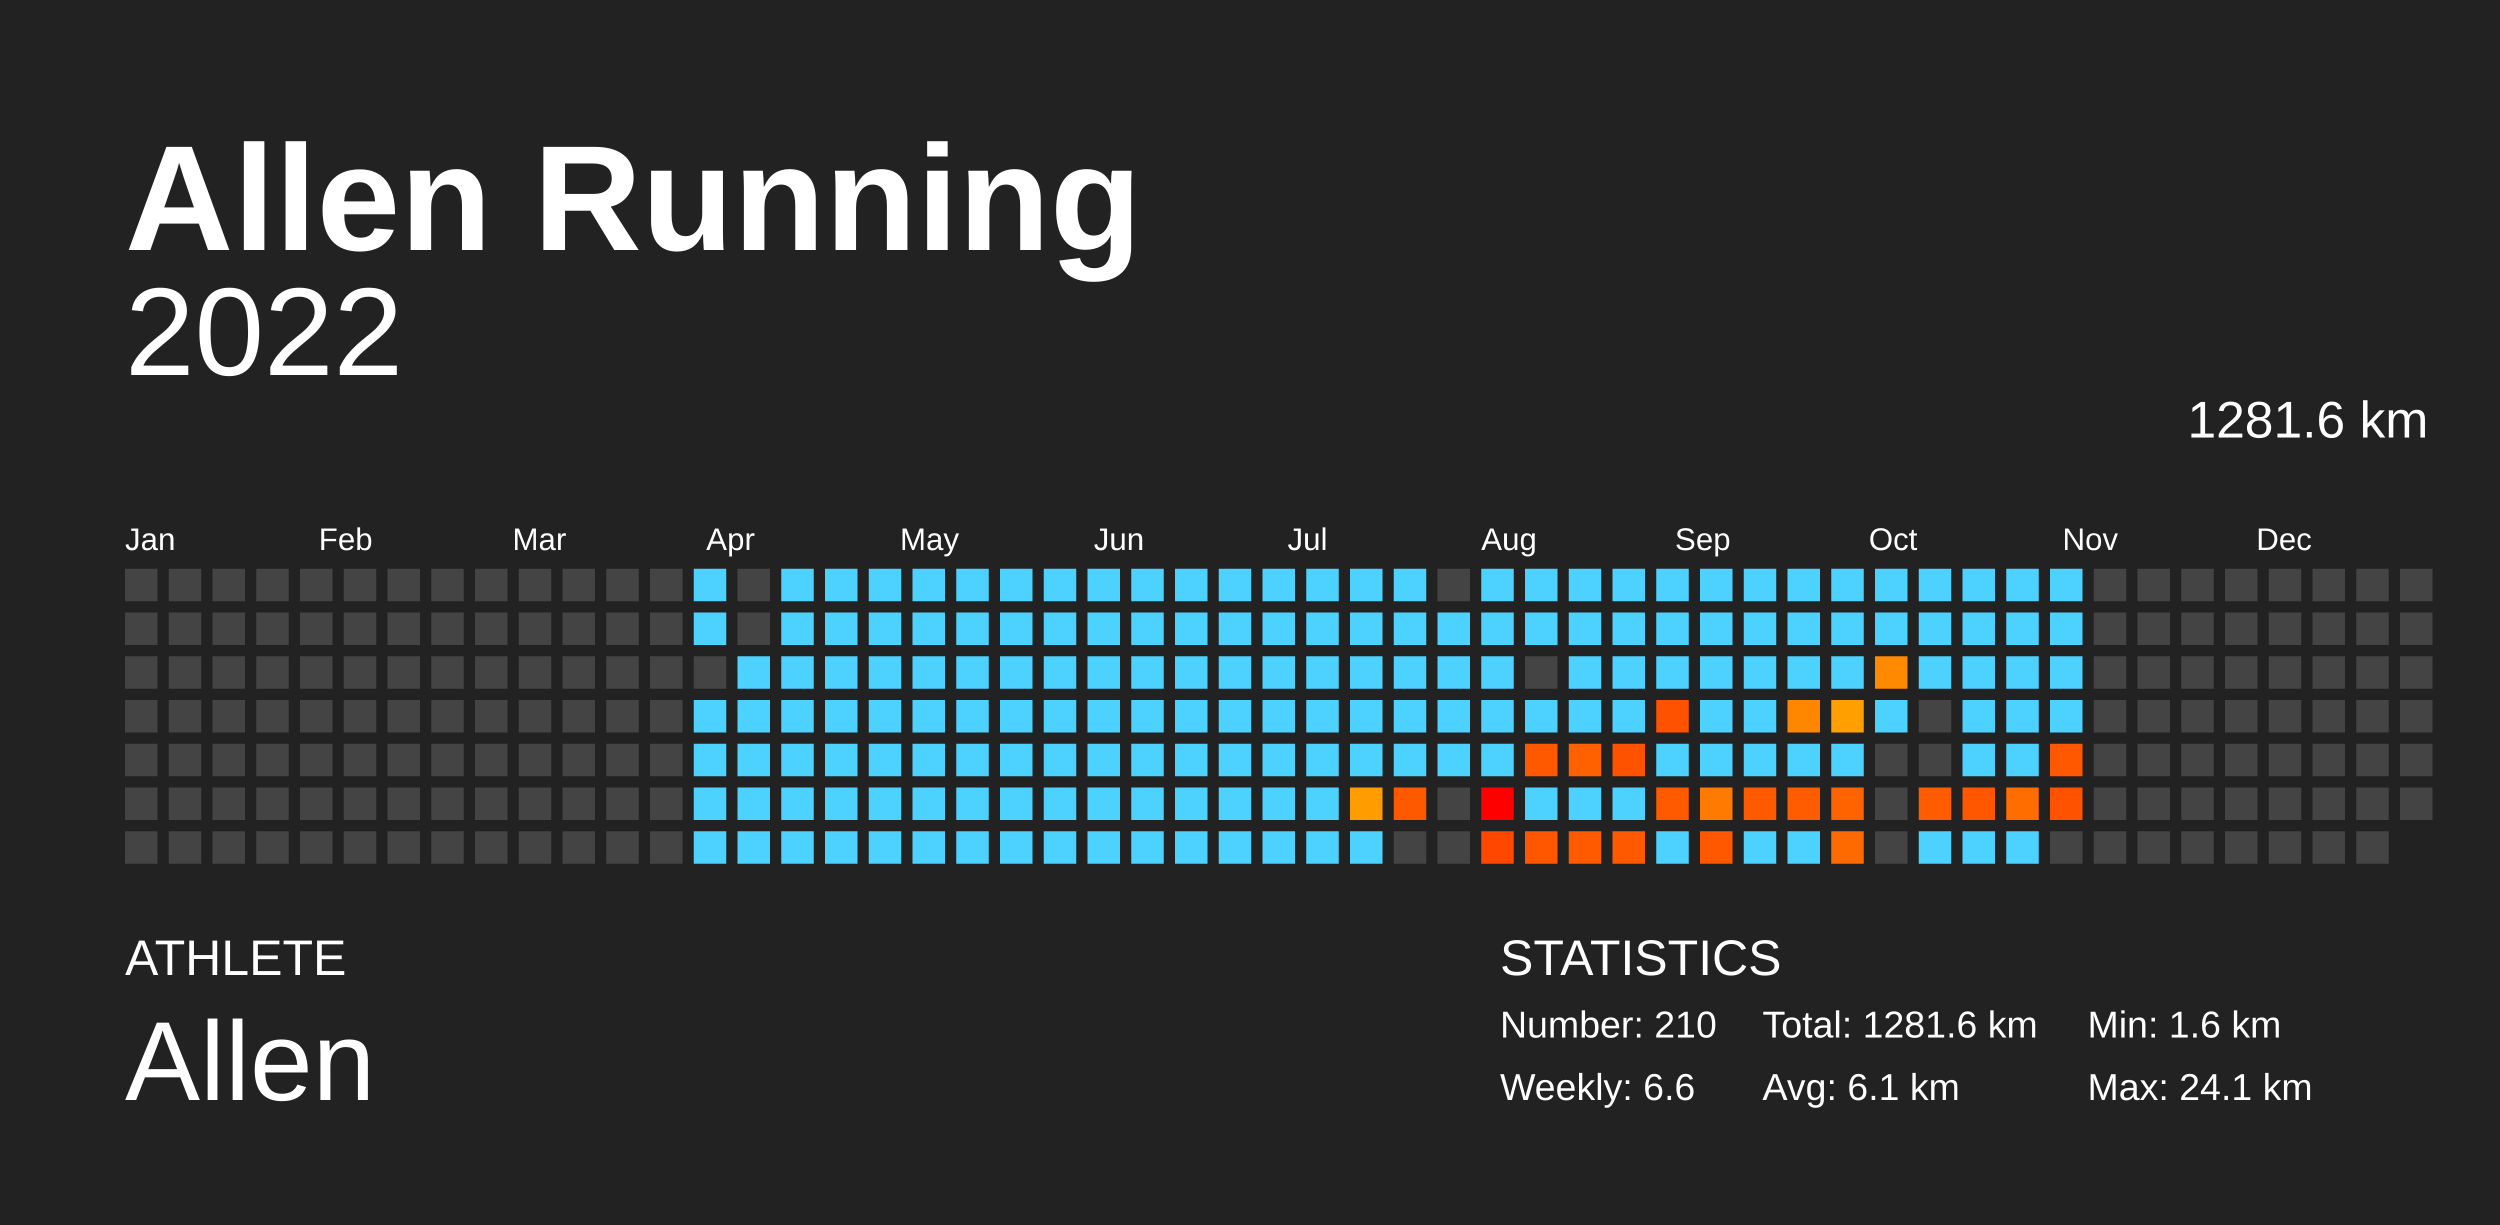
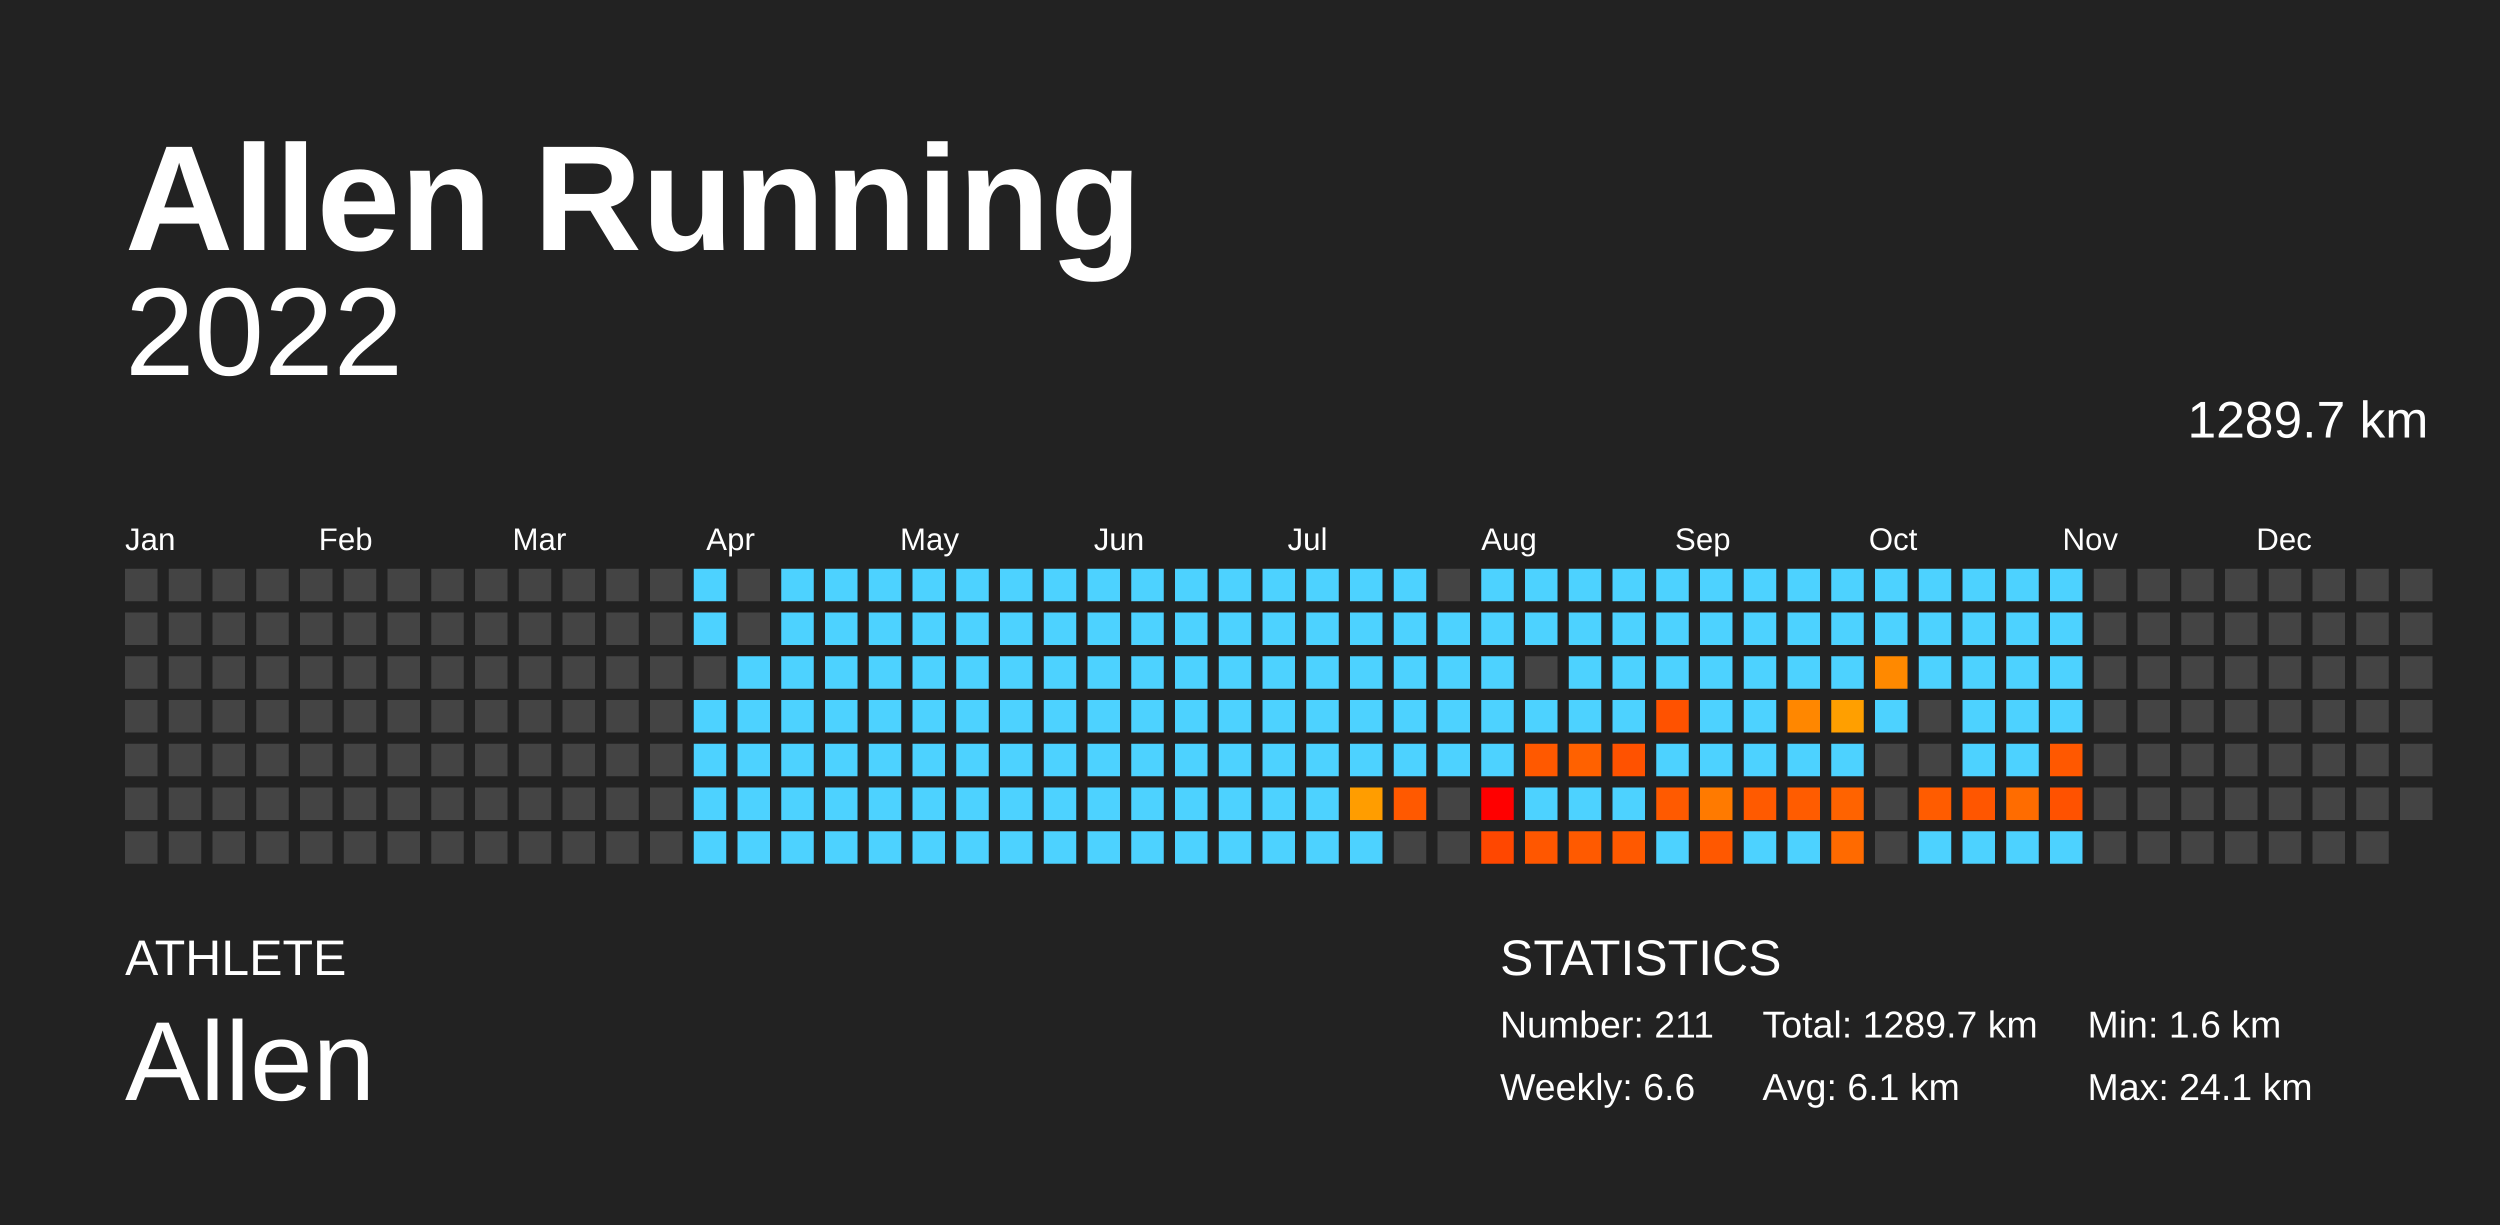
<svg xmlns="http://www.w3.org/2000/svg" baseProfile="full" height="98mm" version="1.1" viewBox="0,0,200,98" width="200mm">
  <defs />
  <rect fill="#222222" height="98" width="200" x="0" y="0" />
  <text fill="#FFFFFF" style="font-size:12px; font-family:Arial; font-weight:bold;" x="10" y="20">Allen Running</text>
  <text fill="#FFFFFF" style="font-size:4px; font-family:Arial" x="10" y="78">ATHLETE</text>
  <text fill="#FFFFFF" style="font-size:9px; font-family:Arial" x="10" y="88">Allen</text>
  <text fill="#FFFFFF" style="font-size:4px; font-family:Arial" x="120" y="78">STATISTICS</text>
-   <text fill="#FFFFFF" style="font-size:3px; font-family:Arial" x="120" y="83">Number: 210</text>
+   <text fill="#FFFFFF" style="font-size:3px; font-family:Arial" x="120" y="83">Number: 211</text>
  <text fill="#FFFFFF" style="font-size:3px; font-family:Arial" x="120" y="88">Weekly: 6.6</text>
-   <text fill="#FFFFFF" style="font-size:3px; font-family:Arial" x="141" y="83">Total: 1281.6 km</text>
+   <text fill="#FFFFFF" style="font-size:3px; font-family:Arial" x="141" y="83">Total: 1289.7 km</text>
  <text fill="#FFFFFF" style="font-size:3px; font-family:Arial" x="141" y="88">Avg: 6.1 km</text>
  <text fill="#FFFFFF" style="font-size:3px; font-family:Arial" x="167" y="83">Min: 1.6 km</text>
  <text fill="#FFFFFF" style="font-size:3px; font-family:Arial" x="167" y="88">Max: 24.1 km</text>
  <text alignment-baseline="hanging" fill="#FFFFFF" style="font-size:10.0px; font-family:Arial;" x="10" y="30">2022</text>
-   <text alignment-baseline="hanging" fill="#FFFFFF" style="font-size:4.125px; font-family:Arial;" x="175" y="35">1281.6 km</text>
+   <text alignment-baseline="hanging" fill="#FFFFFF" style="font-size:4.125px; font-family:Arial;" x="175" y="35">1289.7 km</text>
  <text fill="#FFFFFF" style="font-size:2.5px; font-family:Arial" x="10.0" y="44">Jan</text>
  <text fill="#FFFFFF" style="font-size:2.5px; font-family:Arial" x="25.5" y="44">Feb</text>
  <text fill="#FFFFFF" style="font-size:2.5px; font-family:Arial" x="41.0" y="44">Mar</text>
  <text fill="#FFFFFF" style="font-size:2.5px; font-family:Arial" x="56.5" y="44">Apr</text>
  <text fill="#FFFFFF" style="font-size:2.5px; font-family:Arial" x="72.0" y="44">May</text>
  <text fill="#FFFFFF" style="font-size:2.5px; font-family:Arial" x="87.5" y="44">Jun</text>
  <text fill="#FFFFFF" style="font-size:2.5px; font-family:Arial" x="103.0" y="44">Jul</text>
  <text fill="#FFFFFF" style="font-size:2.5px; font-family:Arial" x="118.5" y="44">Aug</text>
  <text fill="#FFFFFF" style="font-size:2.5px; font-family:Arial" x="134.0" y="44">Sep</text>
  <text fill="#FFFFFF" style="font-size:2.5px; font-family:Arial" x="149.5" y="44">Oct</text>
  <text fill="#FFFFFF" style="font-size:2.5px; font-family:Arial" x="165.0" y="44">Nov</text>
  <text fill="#FFFFFF" style="font-size:2.5px; font-family:Arial" x="180.5" y="44">Dec</text>
  <rect fill="#444444" height="2.6" width="2.6" x="10.0" y="45.5" />
  <rect fill="#444444" height="2.6" width="2.6" x="10.0" y="49.0" />
  <rect fill="#444444" height="2.6" width="2.6" x="10.0" y="52.5" />
  <rect fill="#444444" height="2.6" width="2.6" x="10.0" y="56.0" />
  <rect fill="#444444" height="2.6" width="2.6" x="10.0" y="59.5" />
  <rect fill="#444444" height="2.6" width="2.6" x="10.0" y="63.0" />
  <rect fill="#444444" height="2.6" width="2.6" x="10.0" y="66.5" />
  <rect fill="#444444" height="2.6" width="2.6" x="13.5" y="45.5" />
  <rect fill="#444444" height="2.6" width="2.6" x="13.5" y="49.0" />
  <rect fill="#444444" height="2.6" width="2.6" x="13.5" y="52.5" />
  <rect fill="#444444" height="2.6" width="2.6" x="13.5" y="56.0" />
  <rect fill="#444444" height="2.6" width="2.6" x="13.5" y="59.5" />
  <rect fill="#444444" height="2.6" width="2.6" x="13.5" y="63.0" />
  <rect fill="#444444" height="2.6" width="2.6" x="13.5" y="66.5" />
  <rect fill="#444444" height="2.6" width="2.6" x="17.0" y="45.5" />
  <rect fill="#444444" height="2.6" width="2.6" x="17.0" y="49.0" />
  <rect fill="#444444" height="2.6" width="2.6" x="17.0" y="52.5" />
  <rect fill="#444444" height="2.6" width="2.6" x="17.0" y="56.0" />
  <rect fill="#444444" height="2.6" width="2.6" x="17.0" y="59.5" />
  <rect fill="#444444" height="2.6" width="2.6" x="17.0" y="63.0" />
  <rect fill="#444444" height="2.6" width="2.6" x="17.0" y="66.5" />
  <rect fill="#444444" height="2.6" width="2.6" x="20.5" y="45.5" />
  <rect fill="#444444" height="2.6" width="2.6" x="20.5" y="49.0" />
  <rect fill="#444444" height="2.6" width="2.6" x="20.5" y="52.5" />
  <rect fill="#444444" height="2.6" width="2.6" x="20.5" y="56.0" />
  <rect fill="#444444" height="2.6" width="2.6" x="20.5" y="59.5" />
  <rect fill="#444444" height="2.6" width="2.6" x="20.5" y="63.0" />
  <rect fill="#444444" height="2.6" width="2.6" x="20.5" y="66.5" />
  <rect fill="#444444" height="2.6" width="2.6" x="24.0" y="45.5" />
  <rect fill="#444444" height="2.6" width="2.6" x="24.0" y="49.0" />
  <rect fill="#444444" height="2.6" width="2.6" x="24.0" y="52.5" />
  <rect fill="#444444" height="2.6" width="2.6" x="24.0" y="56.0" />
  <rect fill="#444444" height="2.6" width="2.6" x="24.0" y="59.5" />
  <rect fill="#444444" height="2.6" width="2.6" x="24.0" y="63.0" />
  <rect fill="#444444" height="2.6" width="2.6" x="24.0" y="66.5" />
  <rect fill="#444444" height="2.6" width="2.6" x="27.5" y="45.5" />
  <rect fill="#444444" height="2.6" width="2.6" x="27.5" y="49.0" />
  <rect fill="#444444" height="2.6" width="2.6" x="27.5" y="52.5" />
  <rect fill="#444444" height="2.6" width="2.6" x="27.5" y="56.0" />
  <rect fill="#444444" height="2.6" width="2.6" x="27.5" y="59.5" />
  <rect fill="#444444" height="2.6" width="2.6" x="27.5" y="63.0" />
  <rect fill="#444444" height="2.6" width="2.6" x="27.5" y="66.5" />
  <rect fill="#444444" height="2.6" width="2.6" x="31.0" y="45.5" />
  <rect fill="#444444" height="2.6" width="2.6" x="31.0" y="49.0" />
  <rect fill="#444444" height="2.6" width="2.6" x="31.0" y="52.5" />
  <rect fill="#444444" height="2.6" width="2.6" x="31.0" y="56.0" />
  <rect fill="#444444" height="2.6" width="2.6" x="31.0" y="59.5" />
  <rect fill="#444444" height="2.6" width="2.6" x="31.0" y="63.0" />
  <rect fill="#444444" height="2.6" width="2.6" x="31.0" y="66.5" />
  <rect fill="#444444" height="2.6" width="2.6" x="34.5" y="45.5" />
  <rect fill="#444444" height="2.6" width="2.6" x="34.5" y="49.0" />
  <rect fill="#444444" height="2.6" width="2.6" x="34.5" y="52.5" />
  <rect fill="#444444" height="2.6" width="2.6" x="34.5" y="56.0" />
  <rect fill="#444444" height="2.6" width="2.6" x="34.5" y="59.5" />
  <rect fill="#444444" height="2.6" width="2.6" x="34.5" y="63.0" />
  <rect fill="#444444" height="2.6" width="2.6" x="34.5" y="66.5" />
  <rect fill="#444444" height="2.6" width="2.6" x="38.0" y="45.5" />
  <rect fill="#444444" height="2.6" width="2.6" x="38.0" y="49.0" />
  <rect fill="#444444" height="2.6" width="2.6" x="38.0" y="52.5" />
  <rect fill="#444444" height="2.6" width="2.6" x="38.0" y="56.0" />
  <rect fill="#444444" height="2.6" width="2.6" x="38.0" y="59.5" />
  <rect fill="#444444" height="2.6" width="2.6" x="38.0" y="63.0" />
  <rect fill="#444444" height="2.6" width="2.6" x="38.0" y="66.5" />
  <rect fill="#444444" height="2.6" width="2.6" x="41.5" y="45.5" />
  <rect fill="#444444" height="2.6" width="2.6" x="41.5" y="49.0" />
  <rect fill="#444444" height="2.6" width="2.6" x="41.5" y="52.5" />
  <rect fill="#444444" height="2.6" width="2.6" x="41.5" y="56.0" />
  <rect fill="#444444" height="2.6" width="2.6" x="41.5" y="59.5" />
  <rect fill="#444444" height="2.6" width="2.6" x="41.5" y="63.0" />
  <rect fill="#444444" height="2.6" width="2.6" x="41.5" y="66.5" />
  <rect fill="#444444" height="2.6" width="2.6" x="45.0" y="45.5" />
  <rect fill="#444444" height="2.6" width="2.6" x="45.0" y="49.0" />
  <rect fill="#444444" height="2.6" width="2.6" x="45.0" y="52.5" />
  <rect fill="#444444" height="2.6" width="2.6" x="45.0" y="56.0" />
  <rect fill="#444444" height="2.6" width="2.6" x="45.0" y="59.5" />
  <rect fill="#444444" height="2.6" width="2.6" x="45.0" y="63.0" />
  <rect fill="#444444" height="2.6" width="2.6" x="45.0" y="66.5" />
  <rect fill="#444444" height="2.6" width="2.6" x="48.5" y="45.5" />
  <rect fill="#444444" height="2.6" width="2.6" x="48.5" y="49.0" />
  <rect fill="#444444" height="2.6" width="2.6" x="48.5" y="52.5" />
  <rect fill="#444444" height="2.6" width="2.6" x="48.5" y="56.0" />
  <rect fill="#444444" height="2.6" width="2.6" x="48.5" y="59.5" />
  <rect fill="#444444" height="2.6" width="2.6" x="48.5" y="63.0" />
  <rect fill="#444444" height="2.6" width="2.6" x="48.5" y="66.5" />
  <rect fill="#444444" height="2.6" width="2.6" x="52.0" y="45.5" />
  <rect fill="#444444" height="2.6" width="2.6" x="52.0" y="49.0" />
  <rect fill="#444444" height="2.6" width="2.6" x="52.0" y="52.5" />
  <rect fill="#444444" height="2.6" width="2.6" x="52.0" y="56.0" />
  <rect fill="#444444" height="2.6" width="2.6" x="52.0" y="59.5" />
  <rect fill="#444444" height="2.6" width="2.6" x="52.0" y="63.0" />
  <rect fill="#444444" height="2.6" width="2.6" x="52.0" y="66.5" />
  <rect fill="#4dd2ff" height="2.6" width="2.6" x="55.5" y="45.5" />
  <rect fill="#4dd2ff" height="2.6" width="2.6" x="55.5" y="49.0" />
  <rect fill="#444444" height="2.6" width="2.6" x="55.5" y="52.5" />
  <rect fill="#4dd2ff" height="2.6" width="2.6" x="55.5" y="56.0" />
  <rect fill="#4dd2ff" height="2.6" width="2.6" x="55.5" y="59.5" />
  <rect fill="#4dd2ff" height="2.6" width="2.6" x="55.5" y="63.0" />
  <rect fill="#4dd2ff" height="2.6" width="2.6" x="55.5" y="66.5" />
  <rect fill="#444444" height="2.6" width="2.6" x="59.0" y="45.5" />
  <rect fill="#444444" height="2.6" width="2.6" x="59.0" y="49.0" />
  <rect fill="#4dd2ff" height="2.6" width="2.6" x="59.0" y="52.5" />
  <rect fill="#4dd2ff" height="2.6" width="2.6" x="59.0" y="56.0" />
  <rect fill="#4dd2ff" height="2.6" width="2.6" x="59.0" y="59.5" />
  <rect fill="#4dd2ff" height="2.6" width="2.6" x="59.0" y="63.0" />
  <rect fill="#4dd2ff" height="2.6" width="2.6" x="59.0" y="66.5" />
  <rect fill="#4dd2ff" height="2.6" width="2.6" x="62.5" y="45.5" />
  <rect fill="#4dd2ff" height="2.6" width="2.6" x="62.5" y="49.0" />
  <rect fill="#4dd2ff" height="2.6" width="2.6" x="62.5" y="52.5" />
  <rect fill="#4dd2ff" height="2.6" width="2.6" x="62.5" y="56.0" />
  <rect fill="#4dd2ff" height="2.6" width="2.6" x="62.5" y="59.5" />
  <rect fill="#4dd2ff" height="2.6" width="2.6" x="62.5" y="63.0" />
  <rect fill="#4dd2ff" height="2.6" width="2.6" x="62.5" y="66.5" />
  <rect fill="#4dd2ff" height="2.6" width="2.6" x="66.0" y="45.5" />
  <rect fill="#4dd2ff" height="2.6" width="2.6" x="66.0" y="49.0" />
  <rect fill="#4dd2ff" height="2.6" width="2.6" x="66.0" y="52.5" />
  <rect fill="#4dd2ff" height="2.6" width="2.6" x="66.0" y="56.0" />
  <rect fill="#4dd2ff" height="2.6" width="2.6" x="66.0" y="59.5" />
  <rect fill="#4dd2ff" height="2.6" width="2.6" x="66.0" y="63.0" />
  <rect fill="#4dd2ff" height="2.6" width="2.6" x="66.0" y="66.5" />
  <rect fill="#4dd2ff" height="2.6" width="2.6" x="69.5" y="45.5" />
  <rect fill="#4dd2ff" height="2.6" width="2.6" x="69.5" y="49.0" />
  <rect fill="#4dd2ff" height="2.6" width="2.6" x="69.5" y="52.5" />
  <rect fill="#4dd2ff" height="2.6" width="2.6" x="69.5" y="56.0" />
  <rect fill="#4dd2ff" height="2.6" width="2.6" x="69.5" y="59.5" />
  <rect fill="#4dd2ff" height="2.6" width="2.6" x="69.5" y="63.0" />
  <rect fill="#4dd2ff" height="2.6" width="2.6" x="69.5" y="66.5" />
  <rect fill="#4dd2ff" height="2.6" width="2.6" x="73.0" y="45.5" />
  <rect fill="#4dd2ff" height="2.6" width="2.6" x="73.0" y="49.0" />
  <rect fill="#4dd2ff" height="2.6" width="2.6" x="73.0" y="52.5" />
  <rect fill="#4dd2ff" height="2.6" width="2.6" x="73.0" y="56.0" />
  <rect fill="#4dd2ff" height="2.6" width="2.6" x="73.0" y="59.5" />
  <rect fill="#4dd2ff" height="2.6" width="2.6" x="73.0" y="63.0" />
  <rect fill="#4dd2ff" height="2.6" width="2.6" x="73.0" y="66.5" />
  <rect fill="#4dd2ff" height="2.6" width="2.6" x="76.5" y="45.5" />
  <rect fill="#4dd2ff" height="2.6" width="2.6" x="76.5" y="49.0" />
  <rect fill="#4dd2ff" height="2.6" width="2.6" x="76.5" y="52.5" />
  <rect fill="#4dd2ff" height="2.6" width="2.6" x="76.5" y="56.0" />
  <rect fill="#4dd2ff" height="2.6" width="2.6" x="76.5" y="59.5" />
  <rect fill="#4dd2ff" height="2.6" width="2.6" x="76.5" y="63.0" />
  <rect fill="#4dd2ff" height="2.6" width="2.6" x="76.5" y="66.5" />
  <rect fill="#4dd2ff" height="2.6" width="2.6" x="80.0" y="45.5" />
  <rect fill="#4dd2ff" height="2.6" width="2.6" x="80.0" y="49.0" />
  <rect fill="#4dd2ff" height="2.6" width="2.6" x="80.0" y="52.5" />
  <rect fill="#4dd2ff" height="2.6" width="2.6" x="80.0" y="56.0" />
  <rect fill="#4dd2ff" height="2.6" width="2.6" x="80.0" y="59.5" />
  <rect fill="#4dd2ff" height="2.6" width="2.6" x="80.0" y="63.0" />
  <rect fill="#4dd2ff" height="2.6" width="2.6" x="80.0" y="66.5" />
  <rect fill="#4dd2ff" height="2.6" width="2.6" x="83.5" y="45.5" />
  <rect fill="#4dd2ff" height="2.6" width="2.6" x="83.5" y="49.0" />
  <rect fill="#4dd2ff" height="2.6" width="2.6" x="83.5" y="52.5" />
  <rect fill="#4dd2ff" height="2.6" width="2.6" x="83.5" y="56.0" />
  <rect fill="#4dd2ff" height="2.6" width="2.6" x="83.5" y="59.5" />
  <rect fill="#4dd2ff" height="2.6" width="2.6" x="83.5" y="63.0" />
  <rect fill="#4dd2ff" height="2.6" width="2.6" x="83.5" y="66.5" />
  <rect fill="#4dd2ff" height="2.6" width="2.6" x="87.0" y="45.5" />
  <rect fill="#4dd2ff" height="2.6" width="2.6" x="87.0" y="49.0" />
  <rect fill="#4dd2ff" height="2.6" width="2.6" x="87.0" y="52.5" />
  <rect fill="#4dd2ff" height="2.6" width="2.6" x="87.0" y="56.0" />
  <rect fill="#4dd2ff" height="2.6" width="2.6" x="87.0" y="59.5" />
  <rect fill="#4dd2ff" height="2.6" width="2.6" x="87.0" y="63.0" />
  <rect fill="#4dd2ff" height="2.6" width="2.6" x="87.0" y="66.5" />
  <rect fill="#4dd2ff" height="2.6" width="2.6" x="90.5" y="45.5" />
  <rect fill="#4dd2ff" height="2.6" width="2.6" x="90.5" y="49.0" />
  <rect fill="#4dd2ff" height="2.6" width="2.6" x="90.5" y="52.5" />
  <rect fill="#4dd2ff" height="2.6" width="2.6" x="90.5" y="56.0" />
  <rect fill="#4dd2ff" height="2.6" width="2.6" x="90.5" y="59.5" />
  <rect fill="#4dd2ff" height="2.6" width="2.6" x="90.5" y="63.0" />
  <rect fill="#4dd2ff" height="2.6" width="2.6" x="90.5" y="66.5" />
  <rect fill="#4dd2ff" height="2.6" width="2.6" x="94.0" y="45.5" />
  <rect fill="#4dd2ff" height="2.6" width="2.6" x="94.0" y="49.0" />
  <rect fill="#4dd2ff" height="2.6" width="2.6" x="94.0" y="52.5" />
  <rect fill="#4dd2ff" height="2.6" width="2.6" x="94.0" y="56.0" />
  <rect fill="#4dd2ff" height="2.6" width="2.6" x="94.0" y="59.5" />
  <rect fill="#4dd2ff" height="2.6" width="2.6" x="94.0" y="63.0" />
  <rect fill="#4dd2ff" height="2.6" width="2.6" x="94.0" y="66.5" />
  <rect fill="#4dd2ff" height="2.6" width="2.6" x="97.5" y="45.5" />
  <rect fill="#4dd2ff" height="2.6" width="2.6" x="97.5" y="49.0" />
  <rect fill="#4dd2ff" height="2.6" width="2.6" x="97.5" y="52.5" />
  <rect fill="#4dd2ff" height="2.6" width="2.6" x="97.5" y="56.0" />
  <rect fill="#4dd2ff" height="2.6" width="2.6" x="97.5" y="59.5" />
  <rect fill="#4dd2ff" height="2.6" width="2.6" x="97.5" y="63.0" />
  <rect fill="#4dd2ff" height="2.6" width="2.6" x="97.5" y="66.5" />
  <rect fill="#4dd2ff" height="2.6" width="2.6" x="101.0" y="45.5" />
  <rect fill="#4dd2ff" height="2.6" width="2.6" x="101.0" y="49.0" />
  <rect fill="#4dd2ff" height="2.6" width="2.6" x="101.0" y="52.5" />
  <rect fill="#4dd2ff" height="2.6" width="2.6" x="101.0" y="56.0" />
  <rect fill="#4dd2ff" height="2.6" width="2.6" x="101.0" y="59.5" />
  <rect fill="#4dd2ff" height="2.6" width="2.6" x="101.0" y="63.0" />
  <rect fill="#4dd2ff" height="2.6" width="2.6" x="101.0" y="66.5" />
  <rect fill="#4dd2ff" height="2.6" width="2.6" x="104.5" y="45.5" />
  <rect fill="#4dd2ff" height="2.6" width="2.6" x="104.5" y="49.0" />
  <rect fill="#4dd2ff" height="2.6" width="2.6" x="104.5" y="52.5" />
  <rect fill="#4dd2ff" height="2.6" width="2.6" x="104.5" y="56.0" />
  <rect fill="#4dd2ff" height="2.6" width="2.6" x="104.5" y="59.5" />
  <rect fill="#4dd2ff" height="2.6" width="2.6" x="104.5" y="63.0" />
  <rect fill="#4dd2ff" height="2.6" width="2.6" x="104.5" y="66.5" />
  <rect fill="#4dd2ff" height="2.6" width="2.6" x="108.0" y="45.5" />
  <rect fill="#4dd2ff" height="2.6" width="2.6" x="108.0" y="49.0" />
  <rect fill="#4dd2ff" height="2.6" width="2.6" x="108.0" y="52.5" />
  <rect fill="#4dd2ff" height="2.6" width="2.6" x="108.0" y="56.0" />
  <rect fill="#4dd2ff" height="2.6" width="2.6" x="108.0" y="59.5" />
  <rect fill="#ff9d00" height="2.6" width="2.6" x="108.0" y="63.0" />
  <rect fill="#4dd2ff" height="2.6" width="2.6" x="108.0" y="66.5" />
  <rect fill="#4dd2ff" height="2.6" width="2.6" x="111.5" y="45.5" />
  <rect fill="#4dd2ff" height="2.6" width="2.6" x="111.5" y="49.0" />
  <rect fill="#4dd2ff" height="2.6" width="2.6" x="111.5" y="52.5" />
  <rect fill="#4dd2ff" height="2.6" width="2.6" x="111.5" y="56.0" />
  <rect fill="#4dd2ff" height="2.6" width="2.6" x="111.5" y="59.5" />
  <rect fill="#ff5900" height="2.6" width="2.6" x="111.5" y="63.0" />
  <rect fill="#444444" height="2.6" width="2.6" x="111.5" y="66.5" />
  <rect fill="#444444" height="2.6" width="2.6" x="115.0" y="45.5" />
  <rect fill="#4dd2ff" height="2.6" width="2.6" x="115.0" y="49.0" />
  <rect fill="#4dd2ff" height="2.6" width="2.6" x="115.0" y="52.5" />
  <rect fill="#4dd2ff" height="2.6" width="2.6" x="115.0" y="56.0" />
  <rect fill="#4dd2ff" height="2.6" width="2.6" x="115.0" y="59.5" />
  <rect fill="#444444" height="2.6" width="2.6" x="115.0" y="63.0" />
  <rect fill="#444444" height="2.6" width="2.6" x="115.0" y="66.5" />
  <rect fill="#4dd2ff" height="2.6" width="2.6" x="118.5" y="45.5" />
  <rect fill="#4dd2ff" height="2.6" width="2.6" x="118.5" y="49.0" />
  <rect fill="#4dd2ff" height="2.6" width="2.6" x="118.5" y="52.5" />
  <rect fill="#4dd2ff" height="2.6" width="2.6" x="118.5" y="56.0" />
  <rect fill="#4dd2ff" height="2.6" width="2.6" x="118.5" y="59.5" />
  <rect fill="red" height="2.6" width="2.6" x="118.5" y="63.0" />
  <rect fill="#ff4700" height="2.6" width="2.6" x="118.5" y="66.5" />
  <rect fill="#4dd2ff" height="2.6" width="2.6" x="122.0" y="45.5" />
  <rect fill="#4dd2ff" height="2.6" width="2.6" x="122.0" y="49.0" />
  <rect fill="#444444" height="2.6" width="2.6" x="122.0" y="52.5" />
  <rect fill="#4dd2ff" height="2.6" width="2.6" x="122.0" y="56.0" />
  <rect fill="#ff5900" height="2.6" width="2.6" x="122.0" y="59.5" />
  <rect fill="#4dd2ff" height="2.6" width="2.6" x="122.0" y="63.0" />
  <rect fill="#ff5700" height="2.6" width="2.6" x="122.0" y="66.5" />
  <rect fill="#4dd2ff" height="2.6" width="2.6" x="125.5" y="45.5" />
  <rect fill="#4dd2ff" height="2.6" width="2.6" x="125.5" y="49.0" />
  <rect fill="#4dd2ff" height="2.6" width="2.6" x="125.5" y="52.5" />
  <rect fill="#4dd2ff" height="2.6" width="2.6" x="125.5" y="56.0" />
  <rect fill="#ff6100" height="2.6" width="2.6" x="125.5" y="59.5" />
  <rect fill="#4dd2ff" height="2.6" width="2.6" x="125.5" y="63.0" />
  <rect fill="#ff5a00" height="2.6" width="2.6" x="125.5" y="66.5" />
  <rect fill="#4dd2ff" height="2.6" width="2.6" x="129.0" y="45.5" />
  <rect fill="#4dd2ff" height="2.6" width="2.6" x="129.0" y="49.0" />
  <rect fill="#4dd2ff" height="2.6" width="2.6" x="129.0" y="52.5" />
  <rect fill="#4dd2ff" height="2.6" width="2.6" x="129.0" y="56.0" />
  <rect fill="#ff5200" height="2.6" width="2.6" x="129.0" y="59.5" />
  <rect fill="#4dd2ff" height="2.6" width="2.6" x="129.0" y="63.0" />
  <rect fill="#ff5900" height="2.6" width="2.6" x="129.0" y="66.5" />
  <rect fill="#4dd2ff" height="2.6" width="2.6" x="132.5" y="45.5" />
  <rect fill="#4dd2ff" height="2.6" width="2.6" x="132.5" y="49.0" />
  <rect fill="#4dd2ff" height="2.6" width="2.6" x="132.5" y="52.5" />
  <rect fill="#ff5200" height="2.6" width="2.6" x="132.5" y="56.0" />
  <rect fill="#4dd2ff" height="2.6" width="2.6" x="132.5" y="59.5" />
  <rect fill="#ff5a00" height="2.6" width="2.6" x="132.5" y="63.0" />
  <rect fill="#4dd2ff" height="2.6" width="2.6" x="132.5" y="66.5" />
  <rect fill="#4dd2ff" height="2.6" width="2.6" x="136.0" y="45.5" />
  <rect fill="#4dd2ff" height="2.6" width="2.6" x="136.0" y="49.0" />
  <rect fill="#4dd2ff" height="2.6" width="2.6" x="136.0" y="52.5" />
  <rect fill="#4dd2ff" height="2.6" width="2.6" x="136.0" y="56.0" />
  <rect fill="#4dd2ff" height="2.6" width="2.6" x="136.0" y="59.5" />
  <rect fill="#ff7a00" height="2.6" width="2.6" x="136.0" y="63.0" />
  <rect fill="#ff5800" height="2.6" width="2.6" x="136.0" y="66.5" />
  <rect fill="#4dd2ff" height="2.6" width="2.6" x="139.5" y="45.5" />
  <rect fill="#4dd2ff" height="2.6" width="2.6" x="139.5" y="49.0" />
  <rect fill="#4dd2ff" height="2.6" width="2.6" x="139.5" y="52.5" />
  <rect fill="#4dd2ff" height="2.6" width="2.6" x="139.5" y="56.0" />
  <rect fill="#4dd2ff" height="2.6" width="2.6" x="139.5" y="59.5" />
  <rect fill="#ff5a00" height="2.6" width="2.6" x="139.5" y="63.0" />
  <rect fill="#4dd2ff" height="2.6" width="2.6" x="139.5" y="66.5" />
  <rect fill="#4dd2ff" height="2.6" width="2.6" x="143.0" y="45.5" />
  <rect fill="#4dd2ff" height="2.6" width="2.6" x="143.0" y="49.0" />
  <rect fill="#4dd2ff" height="2.6" width="2.6" x="143.0" y="52.5" />
  <rect fill="#ff8700" height="2.6" width="2.6" x="143.0" y="56.0" />
  <rect fill="#4dd2ff" height="2.6" width="2.6" x="143.0" y="59.5" />
  <rect fill="#ff5c00" height="2.6" width="2.6" x="143.0" y="63.0" />
  <rect fill="#4dd2ff" height="2.6" width="2.6" x="143.0" y="66.5" />
  <rect fill="#4dd2ff" height="2.6" width="2.6" x="146.5" y="45.5" />
  <rect fill="#4dd2ff" height="2.6" width="2.6" x="146.5" y="49.0" />
  <rect fill="#4dd2ff" height="2.6" width="2.6" x="146.5" y="52.5" />
  <rect fill="#ff9f00" height="2.6" width="2.6" x="146.5" y="56.0" />
  <rect fill="#4dd2ff" height="2.6" width="2.6" x="146.5" y="59.5" />
  <rect fill="#ff6300" height="2.6" width="2.6" x="146.5" y="63.0" />
  <rect fill="#ff6a00" height="2.6" width="2.6" x="146.5" y="66.5" />
  <rect fill="#4dd2ff" height="2.6" width="2.6" x="150.0" y="45.5" />
  <rect fill="#4dd2ff" height="2.6" width="2.6" x="150.0" y="49.0" />
  <rect fill="#ff8900" height="2.6" width="2.6" x="150.0" y="52.5" />
  <rect fill="#4dd2ff" height="2.6" width="2.6" x="150.0" y="56.0" />
  <rect fill="#444444" height="2.6" width="2.6" x="150.0" y="59.5" />
  <rect fill="#444444" height="2.6" width="2.6" x="150.0" y="63.0" />
  <rect fill="#444444" height="2.6" width="2.6" x="150.0" y="66.5" />
  <rect fill="#4dd2ff" height="2.6" width="2.6" x="153.5" y="45.5" />
  <rect fill="#4dd2ff" height="2.6" width="2.6" x="153.5" y="49.0" />
  <rect fill="#4dd2ff" height="2.6" width="2.6" x="153.5" y="52.5" />
  <rect fill="#444444" height="2.6" width="2.6" x="153.5" y="56.0" />
  <rect fill="#444444" height="2.6" width="2.6" x="153.5" y="59.5" />
  <rect fill="#ff5c00" height="2.6" width="2.6" x="153.5" y="63.0" />
  <rect fill="#4dd2ff" height="2.6" width="2.6" x="153.5" y="66.5" />
  <rect fill="#4dd2ff" height="2.6" width="2.6" x="157.0" y="45.5" />
  <rect fill="#4dd2ff" height="2.6" width="2.6" x="157.0" y="49.0" />
  <rect fill="#4dd2ff" height="2.6" width="2.6" x="157.0" y="52.5" />
  <rect fill="#4dd2ff" height="2.6" width="2.6" x="157.0" y="56.0" />
  <rect fill="#4dd2ff" height="2.6" width="2.6" x="157.0" y="59.5" />
  <rect fill="#ff5600" height="2.6" width="2.6" x="157.0" y="63.0" />
  <rect fill="#4dd2ff" height="2.6" width="2.6" x="157.0" y="66.5" />
  <rect fill="#4dd2ff" height="2.6" width="2.6" x="160.5" y="45.5" />
  <rect fill="#4dd2ff" height="2.6" width="2.6" x="160.5" y="49.0" />
  <rect fill="#4dd2ff" height="2.6" width="2.6" x="160.5" y="52.5" />
  <rect fill="#4dd2ff" height="2.6" width="2.6" x="160.5" y="56.0" />
  <rect fill="#4dd2ff" height="2.6" width="2.6" x="160.5" y="59.5" />
  <rect fill="#ff6c00" height="2.6" width="2.6" x="160.5" y="63.0" />
  <rect fill="#4dd2ff" height="2.6" width="2.6" x="160.5" y="66.5" />
  <rect fill="#4dd2ff" height="2.6" width="2.6" x="164.0" y="45.5" />
  <rect fill="#4dd2ff" height="2.6" width="2.6" x="164.0" y="49.0" />
  <rect fill="#4dd2ff" height="2.6" width="2.6" x="164.0" y="52.5" />
  <rect fill="#4dd2ff" height="2.6" width="2.6" x="164.0" y="56.0" />
  <rect fill="#ff5800" height="2.6" width="2.6" x="164.0" y="59.5" />
  <rect fill="#ff5200" height="2.6" width="2.6" x="164.0" y="63.0" />
-   <rect fill="#444444" height="2.6" width="2.6" x="164.0" y="66.5" />
+   <rect fill="#4dd2ff" height="2.6" width="2.6" x="164.0" y="66.5" />
  <rect fill="#444444" height="2.6" width="2.6" x="167.5" y="45.5" />
  <rect fill="#444444" height="2.6" width="2.6" x="167.5" y="49.0" />
  <rect fill="#444444" height="2.6" width="2.6" x="167.5" y="52.5" />
  <rect fill="#444444" height="2.6" width="2.6" x="167.5" y="56.0" />
  <rect fill="#444444" height="2.6" width="2.6" x="167.5" y="59.5" />
  <rect fill="#444444" height="2.6" width="2.6" x="167.5" y="63.0" />
  <rect fill="#444444" height="2.6" width="2.6" x="167.5" y="66.5" />
  <rect fill="#444444" height="2.6" width="2.6" x="171.0" y="45.5" />
  <rect fill="#444444" height="2.6" width="2.6" x="171.0" y="49.0" />
  <rect fill="#444444" height="2.6" width="2.6" x="171.0" y="52.5" />
  <rect fill="#444444" height="2.6" width="2.6" x="171.0" y="56.0" />
  <rect fill="#444444" height="2.6" width="2.6" x="171.0" y="59.5" />
  <rect fill="#444444" height="2.6" width="2.6" x="171.0" y="63.0" />
  <rect fill="#444444" height="2.6" width="2.6" x="171.0" y="66.5" />
  <rect fill="#444444" height="2.6" width="2.6" x="174.5" y="45.5" />
  <rect fill="#444444" height="2.6" width="2.6" x="174.5" y="49.0" />
  <rect fill="#444444" height="2.6" width="2.6" x="174.5" y="52.5" />
  <rect fill="#444444" height="2.6" width="2.6" x="174.5" y="56.0" />
  <rect fill="#444444" height="2.6" width="2.6" x="174.5" y="59.5" />
  <rect fill="#444444" height="2.6" width="2.6" x="174.5" y="63.0" />
  <rect fill="#444444" height="2.6" width="2.6" x="174.5" y="66.5" />
  <rect fill="#444444" height="2.6" width="2.6" x="178.0" y="45.5" />
  <rect fill="#444444" height="2.6" width="2.6" x="178.0" y="49.0" />
  <rect fill="#444444" height="2.6" width="2.6" x="178.0" y="52.5" />
  <rect fill="#444444" height="2.6" width="2.6" x="178.0" y="56.0" />
  <rect fill="#444444" height="2.6" width="2.6" x="178.0" y="59.5" />
  <rect fill="#444444" height="2.6" width="2.6" x="178.0" y="63.0" />
  <rect fill="#444444" height="2.6" width="2.6" x="178.0" y="66.5" />
  <rect fill="#444444" height="2.6" width="2.6" x="181.5" y="45.5" />
  <rect fill="#444444" height="2.6" width="2.6" x="181.5" y="49.0" />
  <rect fill="#444444" height="2.6" width="2.6" x="181.5" y="52.5" />
  <rect fill="#444444" height="2.6" width="2.6" x="181.5" y="56.0" />
  <rect fill="#444444" height="2.6" width="2.6" x="181.5" y="59.5" />
  <rect fill="#444444" height="2.6" width="2.6" x="181.5" y="63.0" />
  <rect fill="#444444" height="2.6" width="2.6" x="181.5" y="66.5" />
  <rect fill="#444444" height="2.6" width="2.6" x="185.0" y="45.5" />
  <rect fill="#444444" height="2.6" width="2.6" x="185.0" y="49.0" />
  <rect fill="#444444" height="2.6" width="2.6" x="185.0" y="52.5" />
  <rect fill="#444444" height="2.6" width="2.6" x="185.0" y="56.0" />
  <rect fill="#444444" height="2.6" width="2.6" x="185.0" y="59.5" />
  <rect fill="#444444" height="2.6" width="2.6" x="185.0" y="63.0" />
  <rect fill="#444444" height="2.6" width="2.6" x="185.0" y="66.5" />
  <rect fill="#444444" height="2.6" width="2.6" x="188.5" y="45.5" />
  <rect fill="#444444" height="2.6" width="2.6" x="188.5" y="49.0" />
  <rect fill="#444444" height="2.6" width="2.6" x="188.5" y="52.5" />
  <rect fill="#444444" height="2.6" width="2.6" x="188.5" y="56.0" />
  <rect fill="#444444" height="2.6" width="2.6" x="188.5" y="59.5" />
  <rect fill="#444444" height="2.6" width="2.6" x="188.5" y="63.0" />
  <rect fill="#444444" height="2.6" width="2.6" x="188.5" y="66.5" />
  <rect fill="#444444" height="2.6" width="2.6" x="192.0" y="45.5" />
  <rect fill="#444444" height="2.6" width="2.6" x="192.0" y="49.0" />
  <rect fill="#444444" height="2.6" width="2.6" x="192.0" y="52.5" />
  <rect fill="#444444" height="2.6" width="2.6" x="192.0" y="56.0" />
  <rect fill="#444444" height="2.6" width="2.6" x="192.0" y="59.5" />
  <rect fill="#444444" height="2.6" width="2.6" x="192.0" y="63.0" />
</svg>
